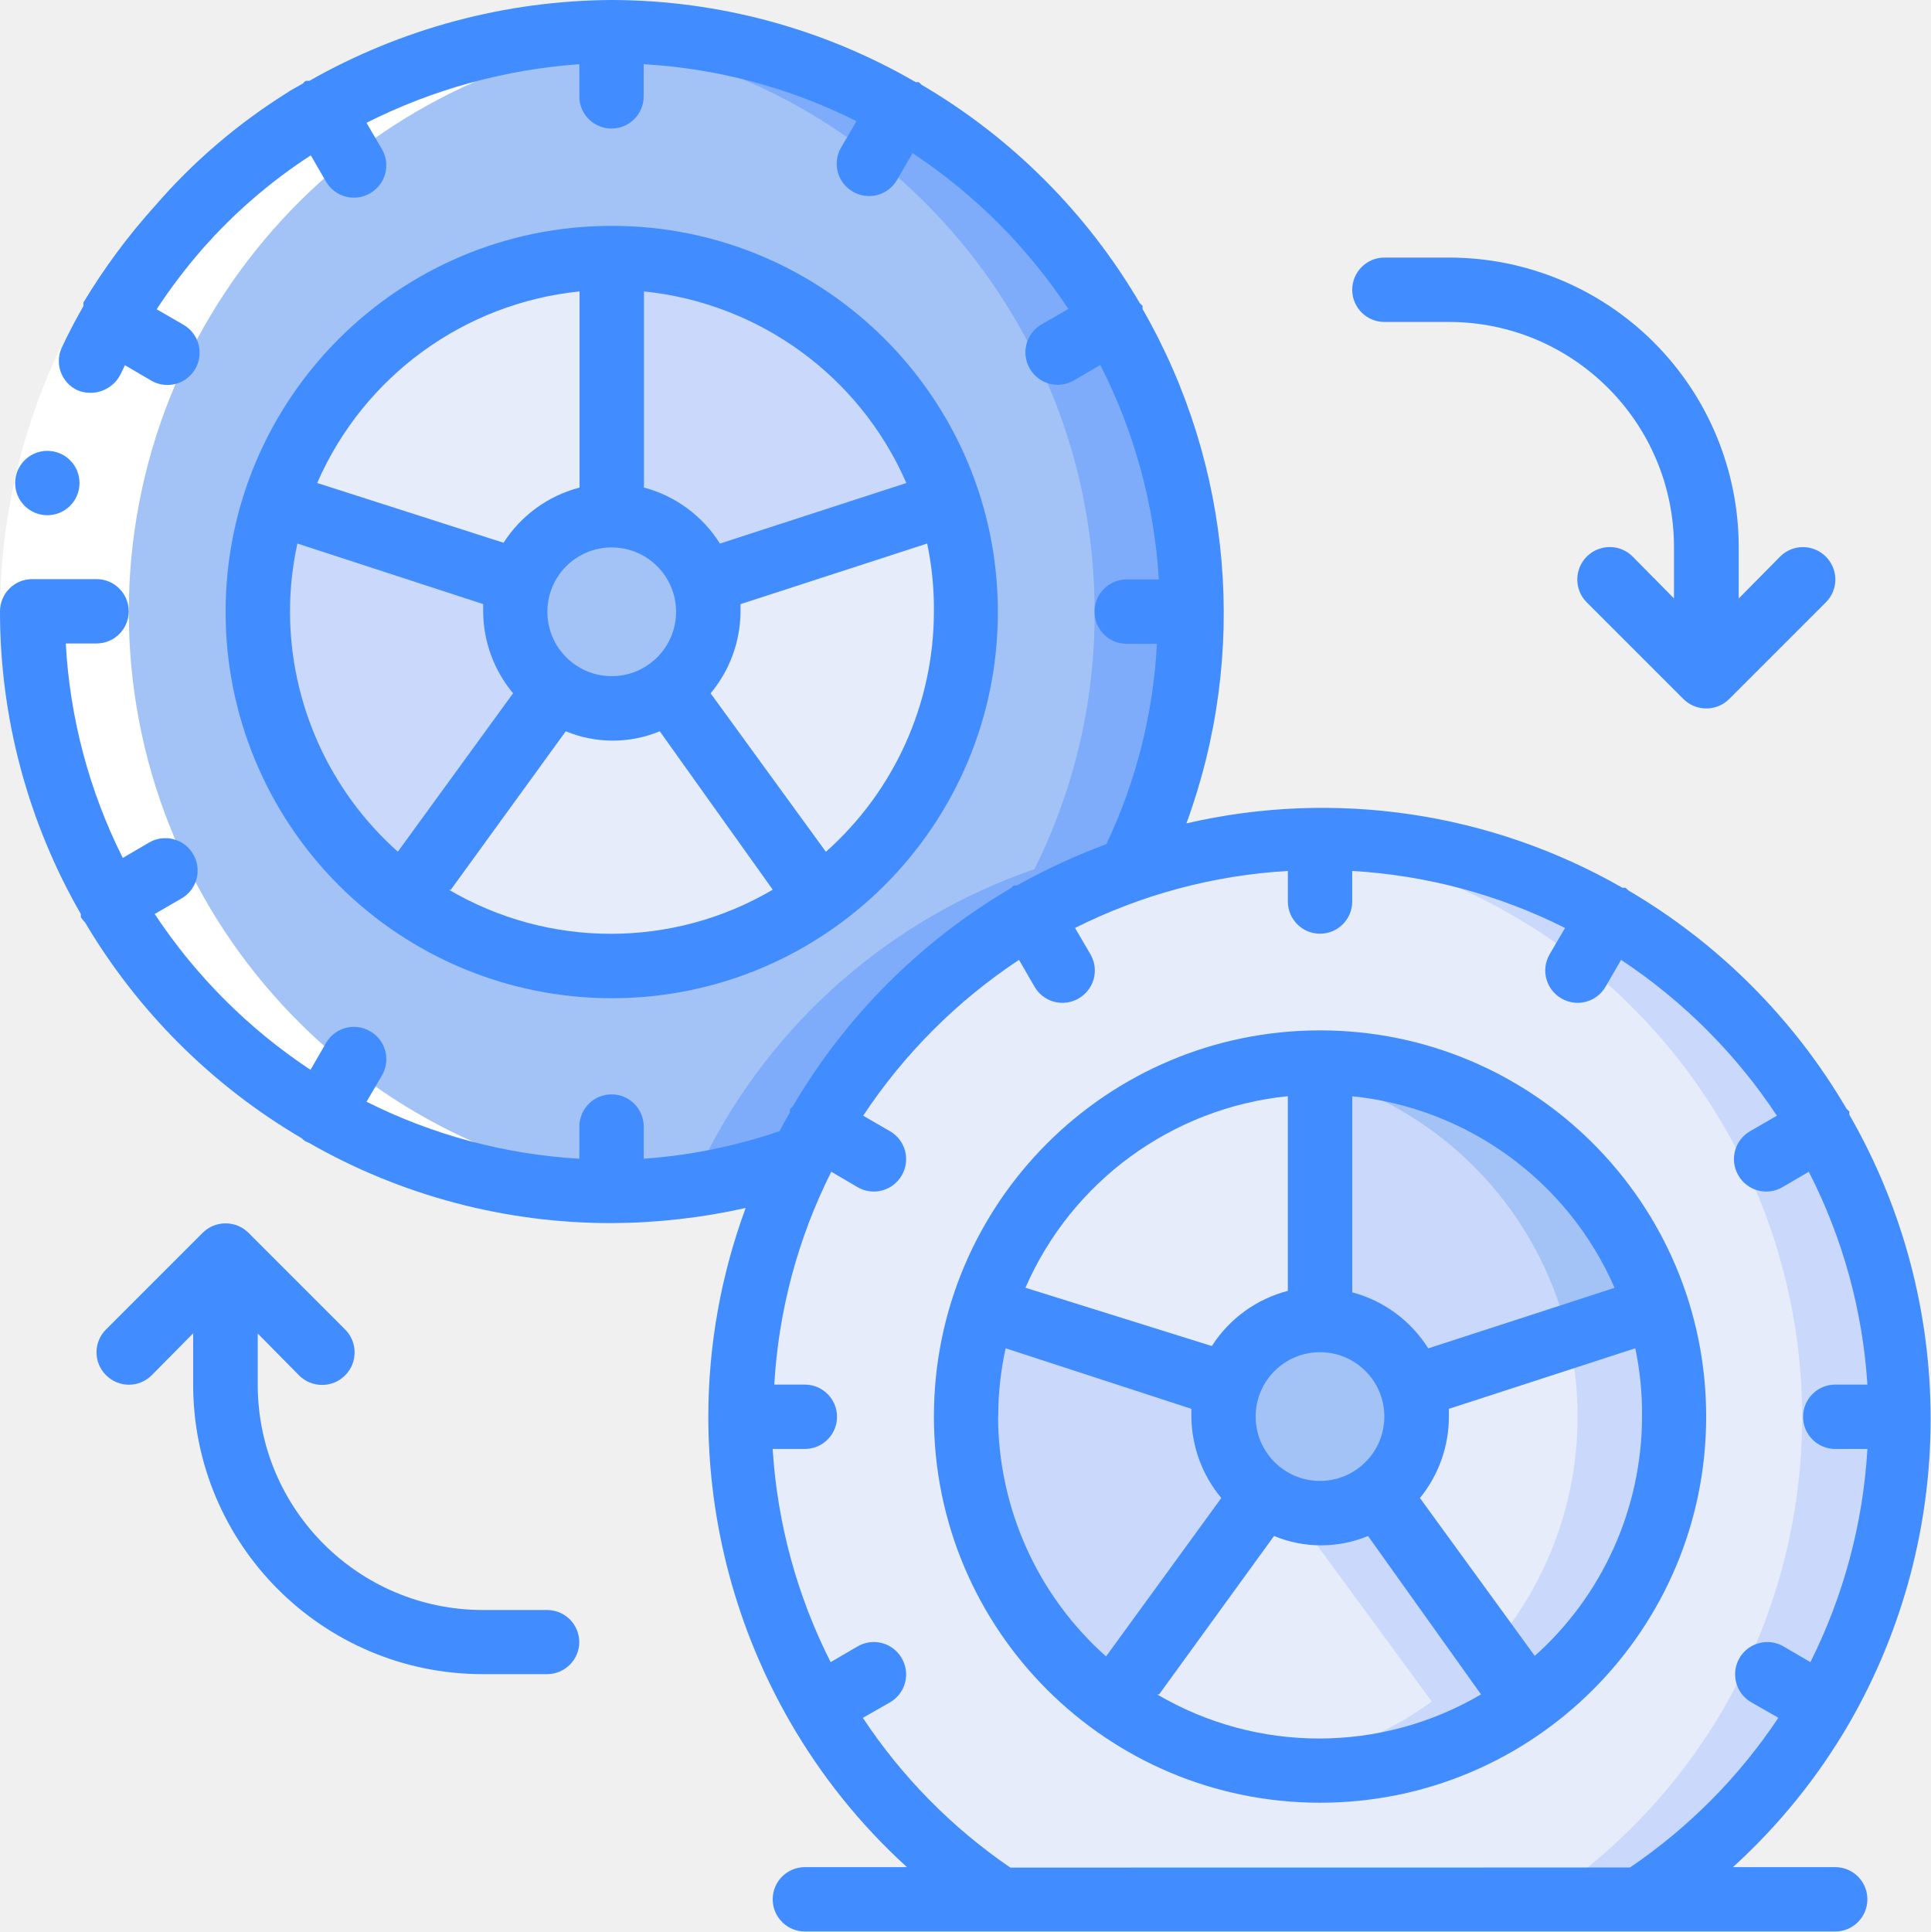
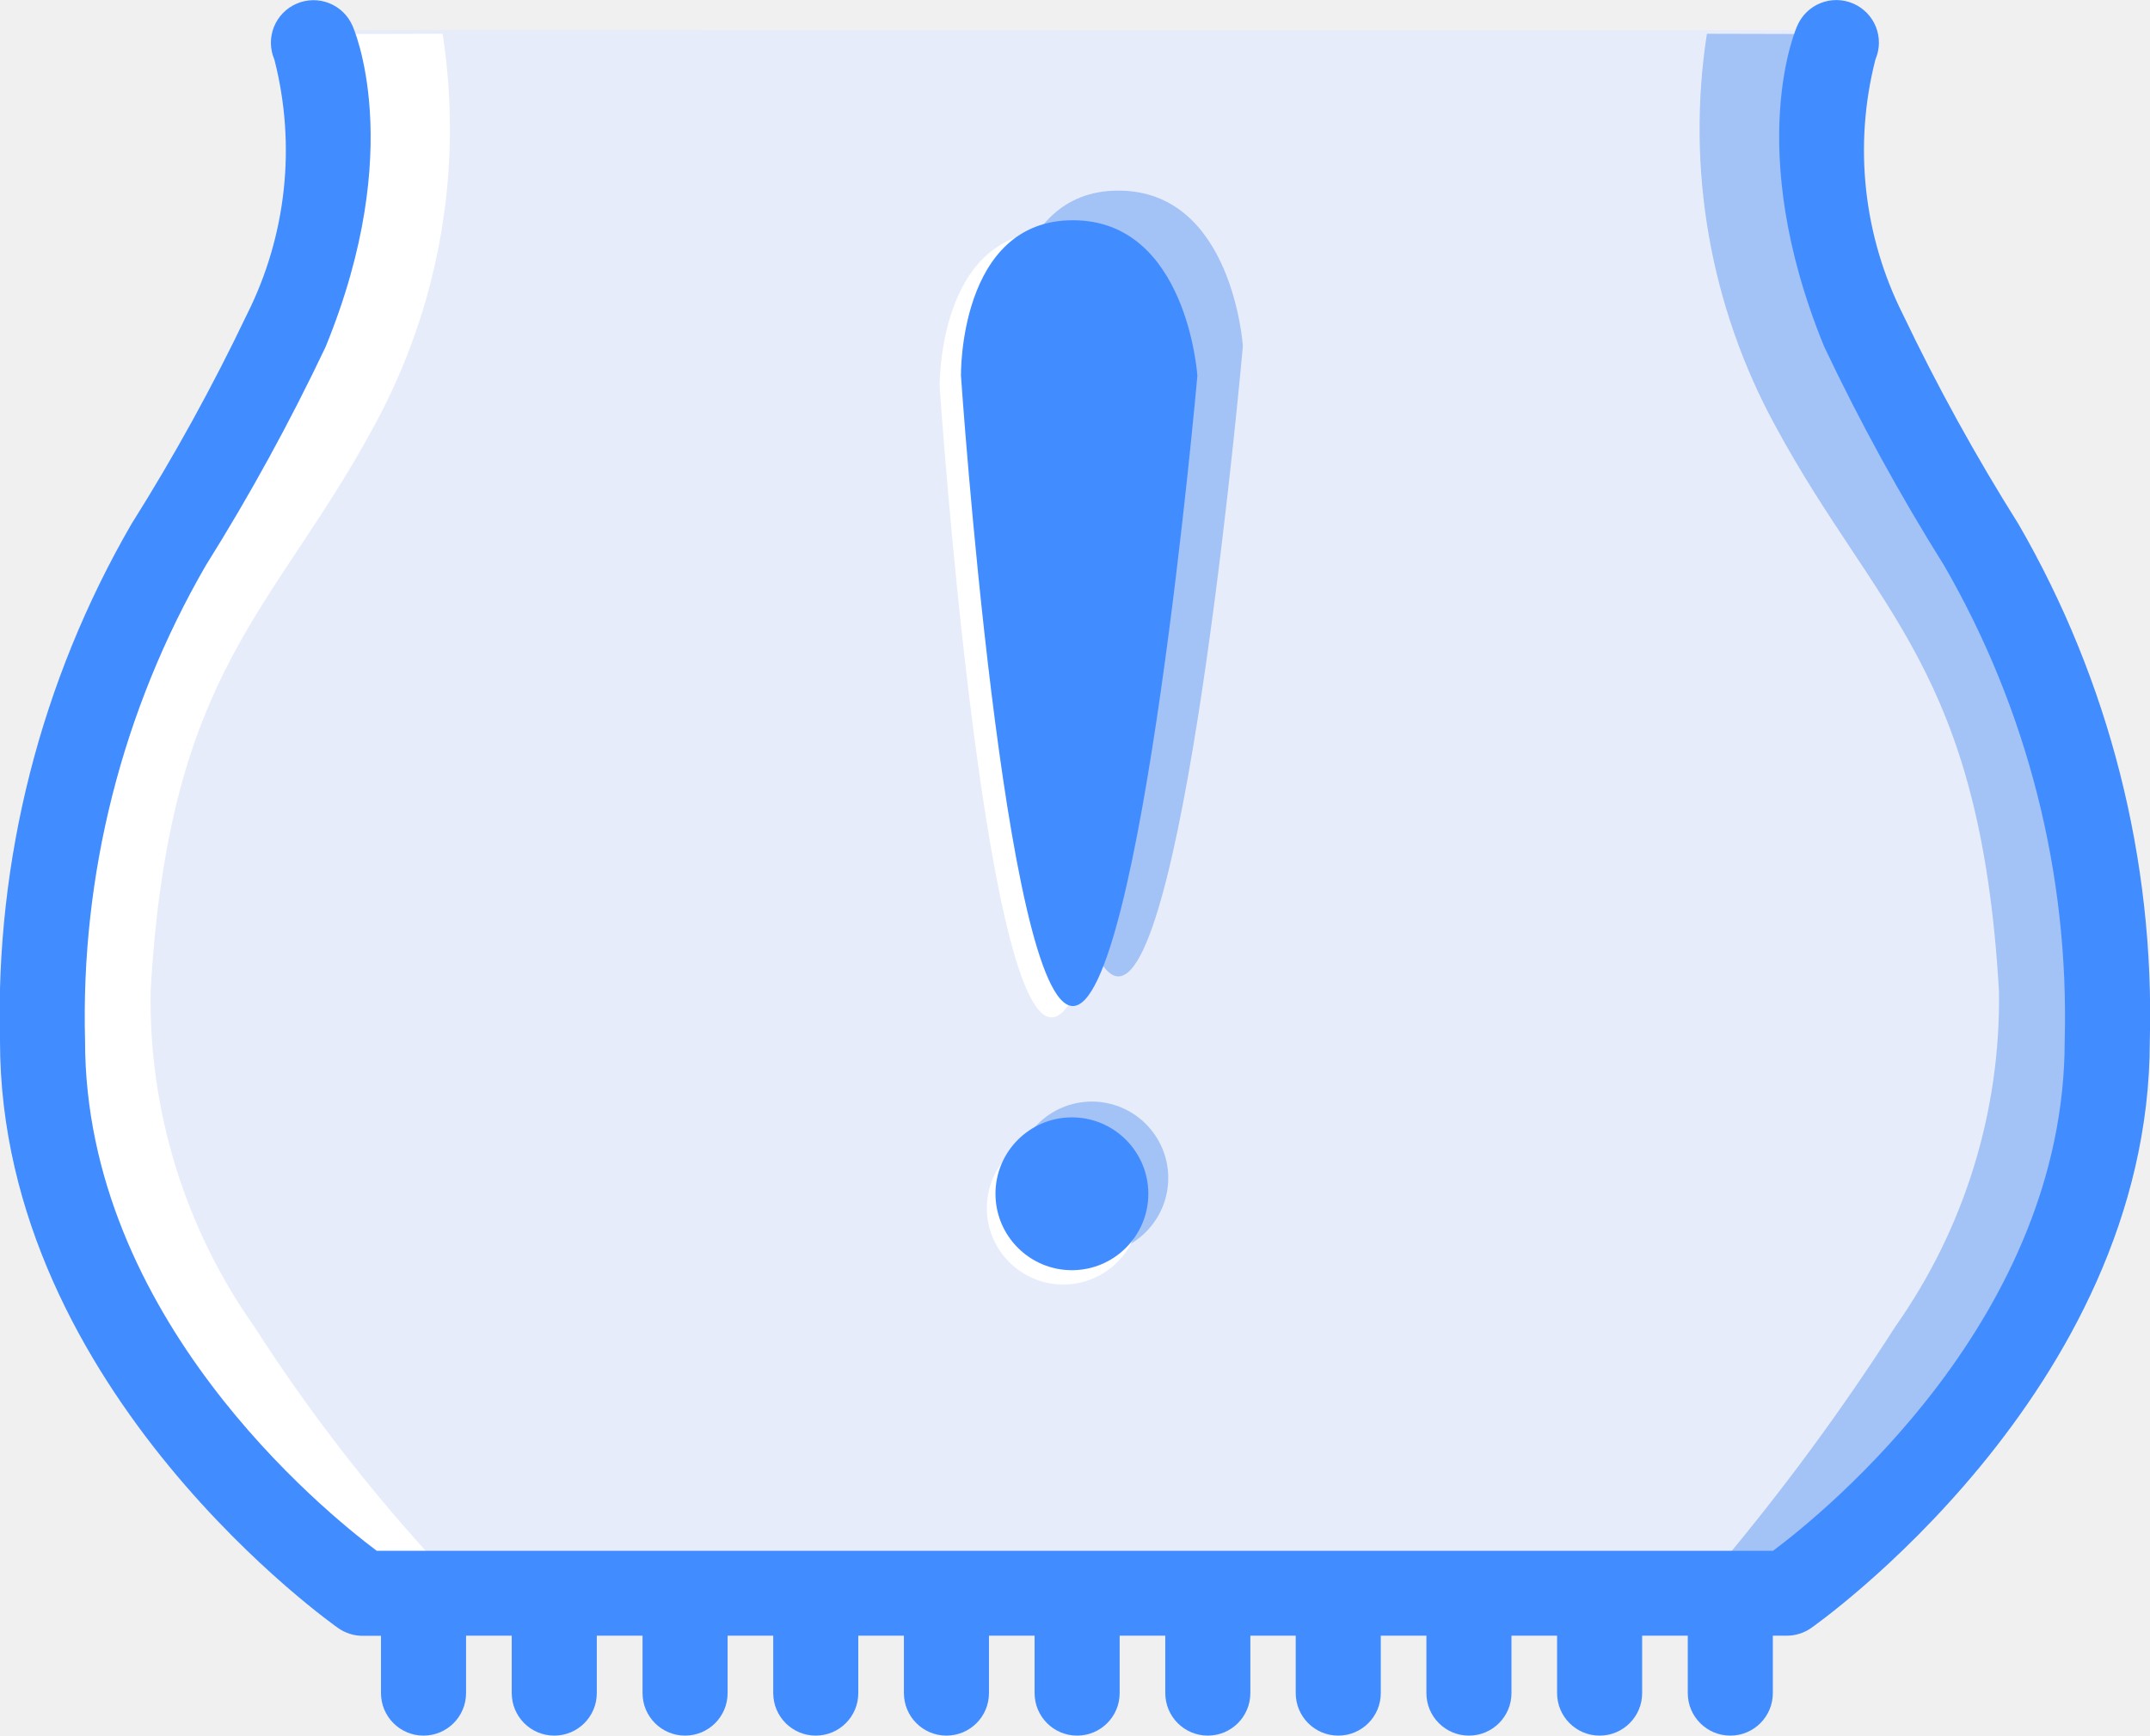
- <svg xmlns="http://www.w3.org/2000/svg" width="42" height="42.025" viewBox="0 0 42 42.025">
-   <g id="Grupo_2616" data-name="Grupo 2616" transform="translate(0 512)">
-     <path id="Trazado_23558" data-name="Trazado 23558" d="M221.467-277.591a12.566,12.566,0,0,1-5.645,10.506H201.9a12.608,12.608,0,0,1-4.7-15.306,12.607,12.607,0,0,1,14.106-7.573A12.608,12.608,0,0,1,221.467-277.591Z" transform="translate(-180.143 -203.591)" fill="#e7ecfb" />
-     <path id="Trazado_23559" data-name="Trazado 23559" d="M337.491-290.133a8.311,8.311,0,0,0-1.107.049,12.607,12.607,0,0,1,11.192,9.409,12.607,12.607,0,0,1-5.224,13.656h2.1a12.607,12.607,0,0,0,5.1-14.142A12.607,12.607,0,0,0,337.491-290.133Z" transform="translate(-308.774 -203.656)" fill="#cad9fb" />
-     <path id="Trazado_23560" data-name="Trazado 23560" d="M267.934-230.4v5.6a2.1,2.1,0,0,0-2,1.45l-5.33-1.73A7.7,7.7,0,0,1,267.934-230.4Z" transform="translate(-239.217 -258.486)" fill="#e7ecfb" />
-     <path id="Trazado_23561" data-name="Trazado 23561" d="M357.193-225.077l-5.33,1.73a2.1,2.1,0,0,0-2-1.45v-5.6A7.7,7.7,0,0,1,357.193-225.077Z" transform="translate(-321.15 -258.486)" fill="#cad9fb" />
-     <path id="Trazado_23562" data-name="Trazado 23562" d="M349.867-230.4v.294a7.7,7.7,0,0,1,5.225,5.029l-3.5,1.142a2.1,2.1,0,0,1,.3.588l5.33-1.73A7.7,7.7,0,0,0,349.867-230.4Z" transform="translate(-321.15 -258.485)" fill="#a3c2f6" />
-     <path id="Trazado_23563" data-name="Trazado 23563" d="M371.357-163.166a7.7,7.7,0,0,1-3.173,6.234l-3.3-4.532a2.1,2.1,0,0,0,.869-1.7,1.984,1.984,0,0,0-.105-.651l5.33-1.73A7.632,7.632,0,0,1,371.357-163.166Z" transform="translate(-334.935 -318.016)" fill="#e7ecfb" />
-     <path id="Trazado_23564" data-name="Trazado 23564" d="M398.472-165.547l-1.926.623a7.7,7.7,0,0,1-1.709,6.836l.841,1.156a7.7,7.7,0,0,0,3.173-6.234A7.632,7.632,0,0,0,398.472-165.547Z" transform="translate(-362.429 -318.016)" fill="#cad9fb" />
-     <path id="Trazado_23565" data-name="Trazado 23565" d="M303.719-111.265a7.7,7.7,0,0,1-9.063,0l3.3-4.532a2.1,2.1,0,0,0,2.465,0Z" transform="translate(-270.471 -363.683)" fill="#e7ecfb" />
-     <path id="Trazado_23566" data-name="Trazado 23566" d="M339.115-115.8a2.1,2.1,0,0,1-1.233.4,1.984,1.984,0,0,1-.651-.105l3.082,4.2a7.7,7.7,0,0,1-3.5,1.4,7.418,7.418,0,0,0,1.072.105,7.7,7.7,0,0,0,4.532-1.471Z" transform="translate(-309.166 -363.683)" fill="#cad9fb" />
-     <path id="Trazado_23567" data-name="Trazado 23567" d="M262.472-161.464l-3.3,4.532A7.7,7.7,0,0,1,256-163.166a7.633,7.633,0,0,1,.378-2.381l5.33,1.73a1.983,1.983,0,0,0-.105.651A2.1,2.1,0,0,0,262.472-161.464Z" transform="translate(-234.987 -318.016)" fill="#cad9fb" />
-     <path id="Trazado_23568" data-name="Trazado 23568" d="M328.469-159.979a2.1,2.1,0,0,1-.869,1.7,2.1,2.1,0,0,1-2.465,0,2.1,2.1,0,0,1-.868-1.7,1.983,1.983,0,0,1,.105-.651,2.1,2.1,0,0,1,2-1.445,2.1,2.1,0,0,1,2,1.445A1.983,1.983,0,0,1,328.469-159.979Z" transform="translate(-297.651 -321.202)" fill="#a3c2f6" />
-     <path id="Trazado_23569" data-name="Trazado 23569" d="M33.748-490.994a12.46,12.46,0,0,1-1.31,5.6,12.608,12.608,0,0,0-7.186,6.3,12.607,12.607,0,0,1-14.212-4.373,12.607,12.607,0,0,1-.163-14.868,12.607,12.607,0,0,1,14.113-4.682A12.607,12.607,0,0,1,33.748-490.994Z" transform="translate(-7.833 -7.698)" fill="#a3c2f6" />
-     <path id="Trazado_23570" data-name="Trazado 23570" d="M150.384-503.467a10.443,10.443,0,0,0-1.051.056A12.607,12.607,0,0,1,160.89-490.86a12.46,12.46,0,0,1-1.31,5.6,12.608,12.608,0,0,0-7.186,6.3,12.527,12.527,0,0,1-3,.637c.329,0,.658.049.995.049a12.657,12.657,0,0,0,4.111-.7,12.607,12.607,0,0,1,7.186-6.3,12.459,12.459,0,0,0,1.31-5.589A12.607,12.607,0,0,0,150.384-503.467Z" transform="translate(-137.076 -7.833)" fill="#7eabfa" />
-     <path id="Trazado_23571" data-name="Trazado 23571" d="M80.2-443.733v5.6a2.1,2.1,0,0,0-2,1.45l-5.33-1.73A7.7,7.7,0,0,1,80.2-443.733Z" transform="translate(-66.893 -62.664)" fill="#e7ecfb" />
-     <path id="Trazado_23572" data-name="Trazado 23572" d="M74.738-374.8l-3.3,4.532a7.7,7.7,0,0,1-3.173-6.234,7.634,7.634,0,0,1,.378-2.381l5.33,1.73a1.985,1.985,0,0,0-.105.651A2.1,2.1,0,0,0,74.738-374.8Z" transform="translate(-62.663 -122.194)" fill="#cad9fb" />
-     <path id="Trazado_23573" data-name="Trazado 23573" d="M115.986-324.6a7.7,7.7,0,0,1-9.063,0l3.3-4.532a2.1,2.1,0,0,0,2.465,0Z" transform="translate(-98.147 -167.859)" fill="#e7ecfb" />
-     <path id="Trazado_23574" data-name="Trazado 23574" d="M183.624-376.5a7.7,7.7,0,0,1-3.173,6.234l-3.3-4.532a2.1,2.1,0,0,0,.868-1.7,1.982,1.982,0,0,0-.105-.651l5.33-1.73A7.634,7.634,0,0,1,183.624-376.5Z" transform="translate(-162.611 -122.194)" fill="#e7ecfb" />
-     <path id="Trazado_23575" data-name="Trazado 23575" d="M169.459-438.41l-5.33,1.73a2.1,2.1,0,0,0-2-1.45v-5.6A7.7,7.7,0,0,1,169.459-438.41Z" transform="translate(-148.825 -62.664)" fill="#cad9fb" />
-     <path id="Trazado_23576" data-name="Trazado 23576" d="M140.735-373.313a2.1,2.1,0,0,1-.868,1.7,2.1,2.1,0,0,1-2.465,0,2.1,2.1,0,0,1-.869-1.7,1.984,1.984,0,0,1,.105-.651,2.1,2.1,0,0,1,2-1.445,2.1,2.1,0,0,1,2,1.445A1.983,1.983,0,0,1,140.735-373.313Z" transform="translate(-125.326 -125.38)" fill="#a3c2f6" />
-     <path id="Trazado_23577" data-name="Trazado 23577" d="M6.615-490.729A12.607,12.607,0,0,1,18.172-503.28a12.452,12.452,0,0,0-2.1,0,12.607,12.607,0,0,0-10.663,7.108A12.607,12.607,0,0,0,6.476-483.4a12.607,12.607,0,0,0,11.7,5.238A12.607,12.607,0,0,1,6.615-490.729Z" transform="translate(-3.813 -7.963)" fill="#fff" />
-     <path id="Trazado_23578" data-name="Trazado 23578" d="M1.3-419.5l1.268.6a11.956,11.956,0,0,0-1.17,5.113H0A13.434,13.434,0,0,1,1.3-419.5Z" transform="translate(0 -84.909)" fill="#fff" />
-     <path id="Trazado_23579" data-name="Trazado 23579" d="M40.232-474.521a13.259,13.259,0,0,0,0-13.231.368.368,0,0,1,0-.07l-.063-.063a13.308,13.308,0,0,0-4.749-4.749.241.241,0,0,0-.063-.056h-.063a13.126,13.126,0,0,0-9.484-1.4,13.273,13.273,0,0,0-.953-11.186.384.384,0,0,1,0-.07l-.063-.063a13.307,13.307,0,0,0-4.749-4.749.235.235,0,0,0-.063-.056H19.92A13.237,13.237,0,0,0,13.308-512a13.454,13.454,0,0,0-6.577,1.758H6.654a.237.237,0,0,0-.063.056c-.126.077-.259.14-.378.224a12.69,12.69,0,0,0-2.844,2.444,13.585,13.585,0,0,0-1.555,2.1v.042a.049.049,0,0,1,0,.035c-.168.294-.329.6-.469.9a.7.7,0,0,0-.022.537.7.7,0,0,0,.365.394.735.735,0,0,0,.925-.329l.105-.217.574.336a.7.7,0,0,0,.7,0,.7.7,0,0,0,.35-.609.7.7,0,0,0-.353-.608l-.581-.336a12.116,12.116,0,0,1,1-1.317,11.425,11.425,0,0,1,2.353-2.031l.329.567a.7.7,0,0,0,.96.259.7.7,0,0,0,.259-.96l-.336-.574a12.209,12.209,0,0,1,4.63-1.275v.7a.7.7,0,0,0,.7.7.7.7,0,0,0,.7-.7v-.7a11.829,11.829,0,0,1,4.63,1.24l-.336.574a.7.7,0,0,0,.259.96.7.7,0,0,0,.96-.259l.336-.581a12.018,12.018,0,0,1,3.39,3.39l-.581.336a.7.7,0,0,0-.259.96.7.7,0,0,0,.96.259l.574-.336a11.83,11.83,0,0,1,1.275,4.665h-.7a.7.7,0,0,0-.7.7.7.7,0,0,0,.7.7h.658a11.557,11.557,0,0,1-1.1,4.357,14,14,0,0,0-1.947.9h-.063a.236.236,0,0,0-.063.056,13.308,13.308,0,0,0-4.749,4.749l-.063.063a.384.384,0,0,1,0,.07c-.077.133-.154.266-.224.406a11.723,11.723,0,0,1-2.956.6v-.7a.7.7,0,0,0-.7-.7.7.7,0,0,0-.7.7v.7a11.831,11.831,0,0,1-4.63-1.24l.336-.574a.7.7,0,0,0-.259-.96.7.7,0,0,0-.96.259l-.336.581a12.02,12.02,0,0,1-3.39-3.39l.581-.336a.7.7,0,0,0,.259-.96.7.7,0,0,0-.96-.259l-.574.336a11.83,11.83,0,0,1-1.24-4.665H2.1a.7.7,0,0,0,.7-.7.7.7,0,0,0-.7-.7H.7a.7.7,0,0,0-.7.7,13.189,13.189,0,0,0,1.758,6.584.378.378,0,0,1,0,.07.7.7,0,0,0,.091.112,13.308,13.308,0,0,0,4.721,4.7.24.24,0,0,0,.063.056.531.531,0,0,0,.091.042,13.2,13.2,0,0,0,6.584,1.744,13.616,13.616,0,0,0,2.914-.329,13.125,13.125,0,0,0-.813,4.532,13.308,13.308,0,0,0,1.779,6.647,13.142,13.142,0,0,0,2.542,3.159H17.51a.7.7,0,0,0-.7.7.7.7,0,0,0,.7.7H39.924a.7.7,0,0,0,.7-.7.7.7,0,0,0-.7-.7H37.7A13.141,13.141,0,0,0,40.232-474.521Zm-18.253,3.145a11.908,11.908,0,0,1-3.208-3.257l.588-.336a.7.7,0,0,0,.259-.96.7.7,0,0,0-.96-.259l-.588.343a11.907,11.907,0,0,1-1.261-4.637h.7a.7.7,0,0,0,.7-.7.7.7,0,0,0-.7-.7h-.665a11.829,11.829,0,0,1,1.24-4.63l.574.336a.7.7,0,0,0,.96-.259.7.7,0,0,0-.259-.96l-.581-.336a12.02,12.02,0,0,1,3.39-3.39l.336.581a.7.7,0,0,0,.96.259.7.7,0,0,0,.259-.96l-.336-.574a11.828,11.828,0,0,1,4.63-1.24v.665a.7.7,0,0,0,.7.7.7.7,0,0,0,.7-.7v-.665a11.828,11.828,0,0,1,4.63,1.24l-.336.574a.7.7,0,0,0,.259.96.7.7,0,0,0,.96-.259l.336-.581a12.02,12.02,0,0,1,3.39,3.39l-.581.336a.7.7,0,0,0-.259.96.7.7,0,0,0,.96.259l.574-.336a11.83,11.83,0,0,1,1.275,4.63h-.7a.7.7,0,0,0-.7.7.7.7,0,0,0,.7.7h.7a11.907,11.907,0,0,1-1.24,4.637l-.588-.343a.7.7,0,0,0-.7,0,.7.7,0,0,0-.35.609.7.7,0,0,0,.353.608l.588.336a11.907,11.907,0,0,1-3.229,3.257Z" transform="translate(0)" fill="#418cff" />
-     <path id="Trazado_23580" data-name="Trazado 23580" d="M255.872-238.933a8.4,8.4,0,0,0-8.4,8.4,8.4,8.4,0,0,0,8.4,8.4,8.4,8.4,0,0,0,8.4-8.4A8.4,8.4,0,0,0,255.872-238.933Zm6.409,5.6-4.055,1.317a2.8,2.8,0,0,0-1.653-1.219V-237.5A7,7,0,0,1,262.281-233.33Zm-7.81,2.8a1.4,1.4,0,0,1,1.4-1.4,1.4,1.4,0,0,1,1.4,1.4,1.4,1.4,0,0,1-1.4,1.4A1.4,1.4,0,0,1,254.471-230.528Zm.7-7v4.266a2.8,2.8,0,0,0-1.653,1.2l-4.055-1.268a7,7,0,0,1,5.708-4.167Zm-6.3,7a6.89,6.89,0,0,1,.161-1.485l4.041,1.317v.168a2.8,2.8,0,0,0,.651,1.772l-2.507,3.446A7,7,0,0,1,248.868-230.528Zm3.5,6.044,2.5-3.446a2.675,2.675,0,0,0,2.045,0l2.458,3.446a6.948,6.948,0,0,1-7.046,0Zm8.181-.826-2.507-3.446a2.8,2.8,0,0,0,.63-1.772v-.168l4.055-1.317a6.9,6.9,0,0,1,.147,1.485,7,7,0,0,1-2.346,5.218Z" transform="translate(-227.155 -250.654)" fill="#418cff" />
-     <path id="Trazado_23581" data-name="Trazado 23581" d="M4.711-391.132a.7.7,0,0,1-.7-.7.7.7,0,0,1,.7-.7.7.7,0,0,1,.7.7A.7.7,0,0,1,4.711-391.132Z" transform="translate(-3.681 -109.661)" fill="#418cff" />
-     <path id="Trazado_23582" data-name="Trazado 23582" d="M68.138-435.457a8.4,8.4,0,0,0,8.4-8.4,8.4,8.4,0,0,0-8.4-8.4,8.4,8.4,0,0,0-8.4,8.4,8.4,8.4,0,0,0,2.462,5.943A8.4,8.4,0,0,0,68.138-435.457Zm-3.5-2.36,2.5-3.446a2.675,2.675,0,0,0,2.045,0l2.458,3.446a6.948,6.948,0,0,1-7.046,0Zm3.5-7.445a1.4,1.4,0,0,1,1.4,1.4,1.4,1.4,0,0,1-1.4,1.4,1.4,1.4,0,0,1-1.4-1.4A1.4,1.4,0,0,1,68.138-445.263Zm4.658,6.619-2.507-3.446a2.8,2.8,0,0,0,.651-1.772v-.168L75-445.347a6.893,6.893,0,0,1,.147,1.485A7,7,0,0,1,72.8-438.644Zm1.751-8.02-4.055,1.317a2.8,2.8,0,0,0-1.653-1.219v-4.266A7,7,0,0,1,74.547-446.664Zm-7.109-4.167v4.266a2.8,2.8,0,0,0-1.653,1.2l-4.055-1.3A7,7,0,0,1,67.438-450.831ZM61.3-445.347l4.041,1.317v.168a2.8,2.8,0,0,0,.651,1.772l-2.507,3.446a7,7,0,0,1-2.346-5.218A6.892,6.892,0,0,1,61.3-445.347Z" transform="translate(-54.83 -54.83)" fill="#418cff" />
-     <path id="Trazado_23583" data-name="Trazado 23583" d="M360.5-443.733h-1.4a.7.7,0,0,0-.7.7.7.7,0,0,0,.7.7h1.4a4.9,4.9,0,0,1,4.9,4.9v1.114l-.9-.911a.7.7,0,0,0-.679-.182.7.7,0,0,0-.5.5.7.7,0,0,0,.182.679l2.1,2.1a.7.7,0,0,0,.5.207.7.7,0,0,0,.5-.207l2.1-2.1a.7.7,0,0,0,0-.995.7.7,0,0,0-.995,0l-.9.911v-1.114A6.3,6.3,0,0,0,360.5-443.733Z" transform="translate(-328.983 -62.664)" fill="#418cff" />
-     <path id="Trazado_23584" data-name="Trazado 23584" d="M35.374-179.374h-1.4a4.9,4.9,0,0,1-4.9-4.9v-1.114l.9.911a.7.7,0,0,0,.5.207.7.7,0,0,0,.5-.207.7.7,0,0,0,.207-.5.7.7,0,0,0-.207-.5l-2.1-2.1a.7.7,0,0,0-.5-.207.7.7,0,0,0-.5.207l-2.1,2.1a.7.7,0,0,0,0,.995.7.7,0,0,0,.995,0l.9-.911v1.114a6.3,6.3,0,0,0,6.3,6.3h1.4a.7.7,0,0,0,.7-.7A.7.7,0,0,0,35.374-179.374Z" transform="translate(-23.467 -297.605)" fill="#418cff" />
+ <svg xmlns="http://www.w3.org/2000/svg" width="35.388" height="28.575" viewBox="0 0 35.388 28.575">
+   <g id="Grupo_2717" data-name="Grupo 2717" transform="translate(0 408.072)">
+     <path id="Trazado_24753" data-name="Trazado 24753" d="M14.441-401.03s.918,2.29-.808,5.694-3.827,6.832-3.565,11.743,5.213,8.4,5.213,8.4l23.424-.08s4.962-3.621,5.569-8.154-3.661-11.87-3.661-11.87a8.406,8.406,0,0,1-1.27-3.008,26.561,26.561,0,0,1,.3-2.721Z" transform="translate(-9.342 -6.549)" fill="#e7ecfb" fill-rule="evenodd" />
+     <path id="Trazado_24754" data-name="Trazado 24754" d="M399.575-400.136a10.213,10.213,0,0,0,1.126,6.455c1.661,3.077,3.377,4,3.681,9.306a9.331,9.331,0,0,1-1.7,5.514,38.078,38.078,0,0,1-2.9,3.943l.645.829a18.877,18.877,0,0,0,3.779-4.2,10.388,10.388,0,0,0,1.865-6.143c-.317-5.545-2.068-6.528-3.8-9.745a9.777,9.777,0,0,1-1.011-5.955Z" transform="translate(-371.48 -7.38)" fill="#a3c2f6" fill-rule="evenodd" />
+     <path id="Trazado_24755" data-name="Trazado 24755" d="M19.577-400.136a10.213,10.213,0,0,1-1.126,6.455c-1.661,3.077-3.377,4-3.68,9.306a9.331,9.331,0,0,0,1.7,5.514,28.3,28.3,0,0,0,3.05,3.943l-.645.829a18.879,18.879,0,0,1-3.779-4.2,10.389,10.389,0,0,1-1.865-6.143c.317-5.545,2.068-6.528,3.8-9.745a9.777,9.777,0,0,0,1.011-5.955Z" transform="translate(-12.292 -7.38)" fill="#fff" fill-rule="evenodd" />
+     <path id="Trazado_24756" data-name="Trazado 24756" d="M239.937-149.089a1.259,1.259,0,0,1,1.258,1.258,1.259,1.259,0,0,1-1.258,1.258,1.259,1.259,0,0,1-1.258-1.258A1.259,1.259,0,0,1,239.937-149.089Z" transform="translate(-221.966 -240.848)" fill="#a3c2f6" fill-rule="evenodd" />
+     <path id="Trazado_24757" data-name="Trazado 24757" d="M233.23-142a1.259,1.259,0,0,1,1.258,1.258,1.259,1.259,0,0,1-1.258,1.258,1.259,1.259,0,0,1-1.258-1.258A1.259,1.259,0,0,1,233.23-142Z" transform="translate(-215.729 -247.441)" fill="#fff" fill-rule="evenodd" />
+     <path id="Trazado_24758" data-name="Trazado 24758" d="M235.3-145.378a1.259,1.259,0,0,1,1.258,1.258,1.259,1.259,0,0,1-1.258,1.258,1.259,1.259,0,0,1-1.258-1.258A1.259,1.259,0,0,1,235.3-145.378Z" transform="translate(-217.657 -244.299)" fill="#418cff" fill-rule="evenodd" />
+     <path id="Trazado_24759" data-name="Trazado 24759" d="M238.414-350.332c-1.129,0-1.842-10.376-1.842-10.376s-.041-2.56,1.842-2.56,2.049,2.56,2.049,2.56S239.543-350.332,238.414-350.332Z" transform="translate(-220.006 -41.666)" fill="#a3c2f6" fill-rule="evenodd" />
+     <path id="Trazado_24760" data-name="Trazado 24760" d="M222.715-340.684c-1.129,0-1.842-10.376-1.842-10.376s-.041-2.56,1.842-2.56,2.049,2.56,2.049,2.56S223.844-340.684,222.715-340.684Z" transform="translate(-205.407 -50.639)" fill="#fff" fill-rule="evenodd" />
+     <path id="Trazado_24761" data-name="Trazado 24761" d="M227.727-343.356c-1.129,0-1.842-10.376-1.842-10.376s-.041-2.56,1.842-2.56,2.049,2.56,2.049,2.56S228.856-343.356,227.727-343.356Z" transform="translate(-210.068 -48.154)" fill="#418cff" fill-rule="evenodd" />
+     <path id="Trazado_24762" data-name="Trazado 24762" d="M6.271-381.142h-.3a.7.7,0,0,1-.4-.124S0-385.148,0-390.936a16.13,16.13,0,0,1,2.163-8.508,33.855,33.855,0,0,0,1.9-3.448,6.016,6.016,0,0,0,.453-4.2.7.7,0,0,1,.367-.92.7.7,0,0,1,.92.367s.907,1.99-.445,5.286a35.211,35.211,0,0,1-1.973,3.6A14.84,14.84,0,0,0,1.4-390.936c0,4.546,3.929,7.74,4.8,8.394H29.184c.874-.654,4.8-3.848,4.8-8.394A14.839,14.839,0,0,0,32-398.761a35.225,35.225,0,0,1-1.973-3.6c-1.352-3.3-.445-5.286-.445-5.286a.7.7,0,0,1,.92-.367.7.7,0,0,1,.367.92,6.016,6.016,0,0,0,.453,4.2,33.846,33.846,0,0,0,1.9,3.448,16.13,16.13,0,0,1,2.163,8.508c0,5.789-5.578,9.67-5.578,9.67a.7.7,0,0,1-.4.124h-.227v.945a.7.7,0,0,1-.7.7.7.7,0,0,1-.7-.7v-.945h-.751v.945a.7.7,0,0,1-.7.7.7.7,0,0,1-.7-.7v-.945h-.751v.945a.7.7,0,0,1-.7.7.7.7,0,0,1-.7-.7v-.945h-.751v.945a.7.7,0,0,1-.7.7.7.7,0,0,1-.7-.7v-.945H20.58v.945a.7.7,0,0,1-.7.7.7.7,0,0,1-.7-.7v-.945h-.751v.945a.7.7,0,0,1-.7.7.7.7,0,0,1-.7-.7v-.945h-.751v.945a.7.7,0,0,1-.7.7.7.7,0,0,1-.7-.7v-.945h-.751v.945a.7.7,0,0,1-.7.7.7.7,0,0,1-.7-.7v-.945h-.751v.945a.7.7,0,0,1-.7.7.7.7,0,0,1-.7-.7v-.945H9.823v.945a.7.7,0,0,1-.7.7.7.7,0,0,1-.7-.7v-.945H7.671v.945a.7.7,0,0,1-.7.7.7.7,0,0,1-.7-.7Z" transform="translate(0 0)" fill="#418cff" fill-rule="evenodd" />
  </g>
</svg>
